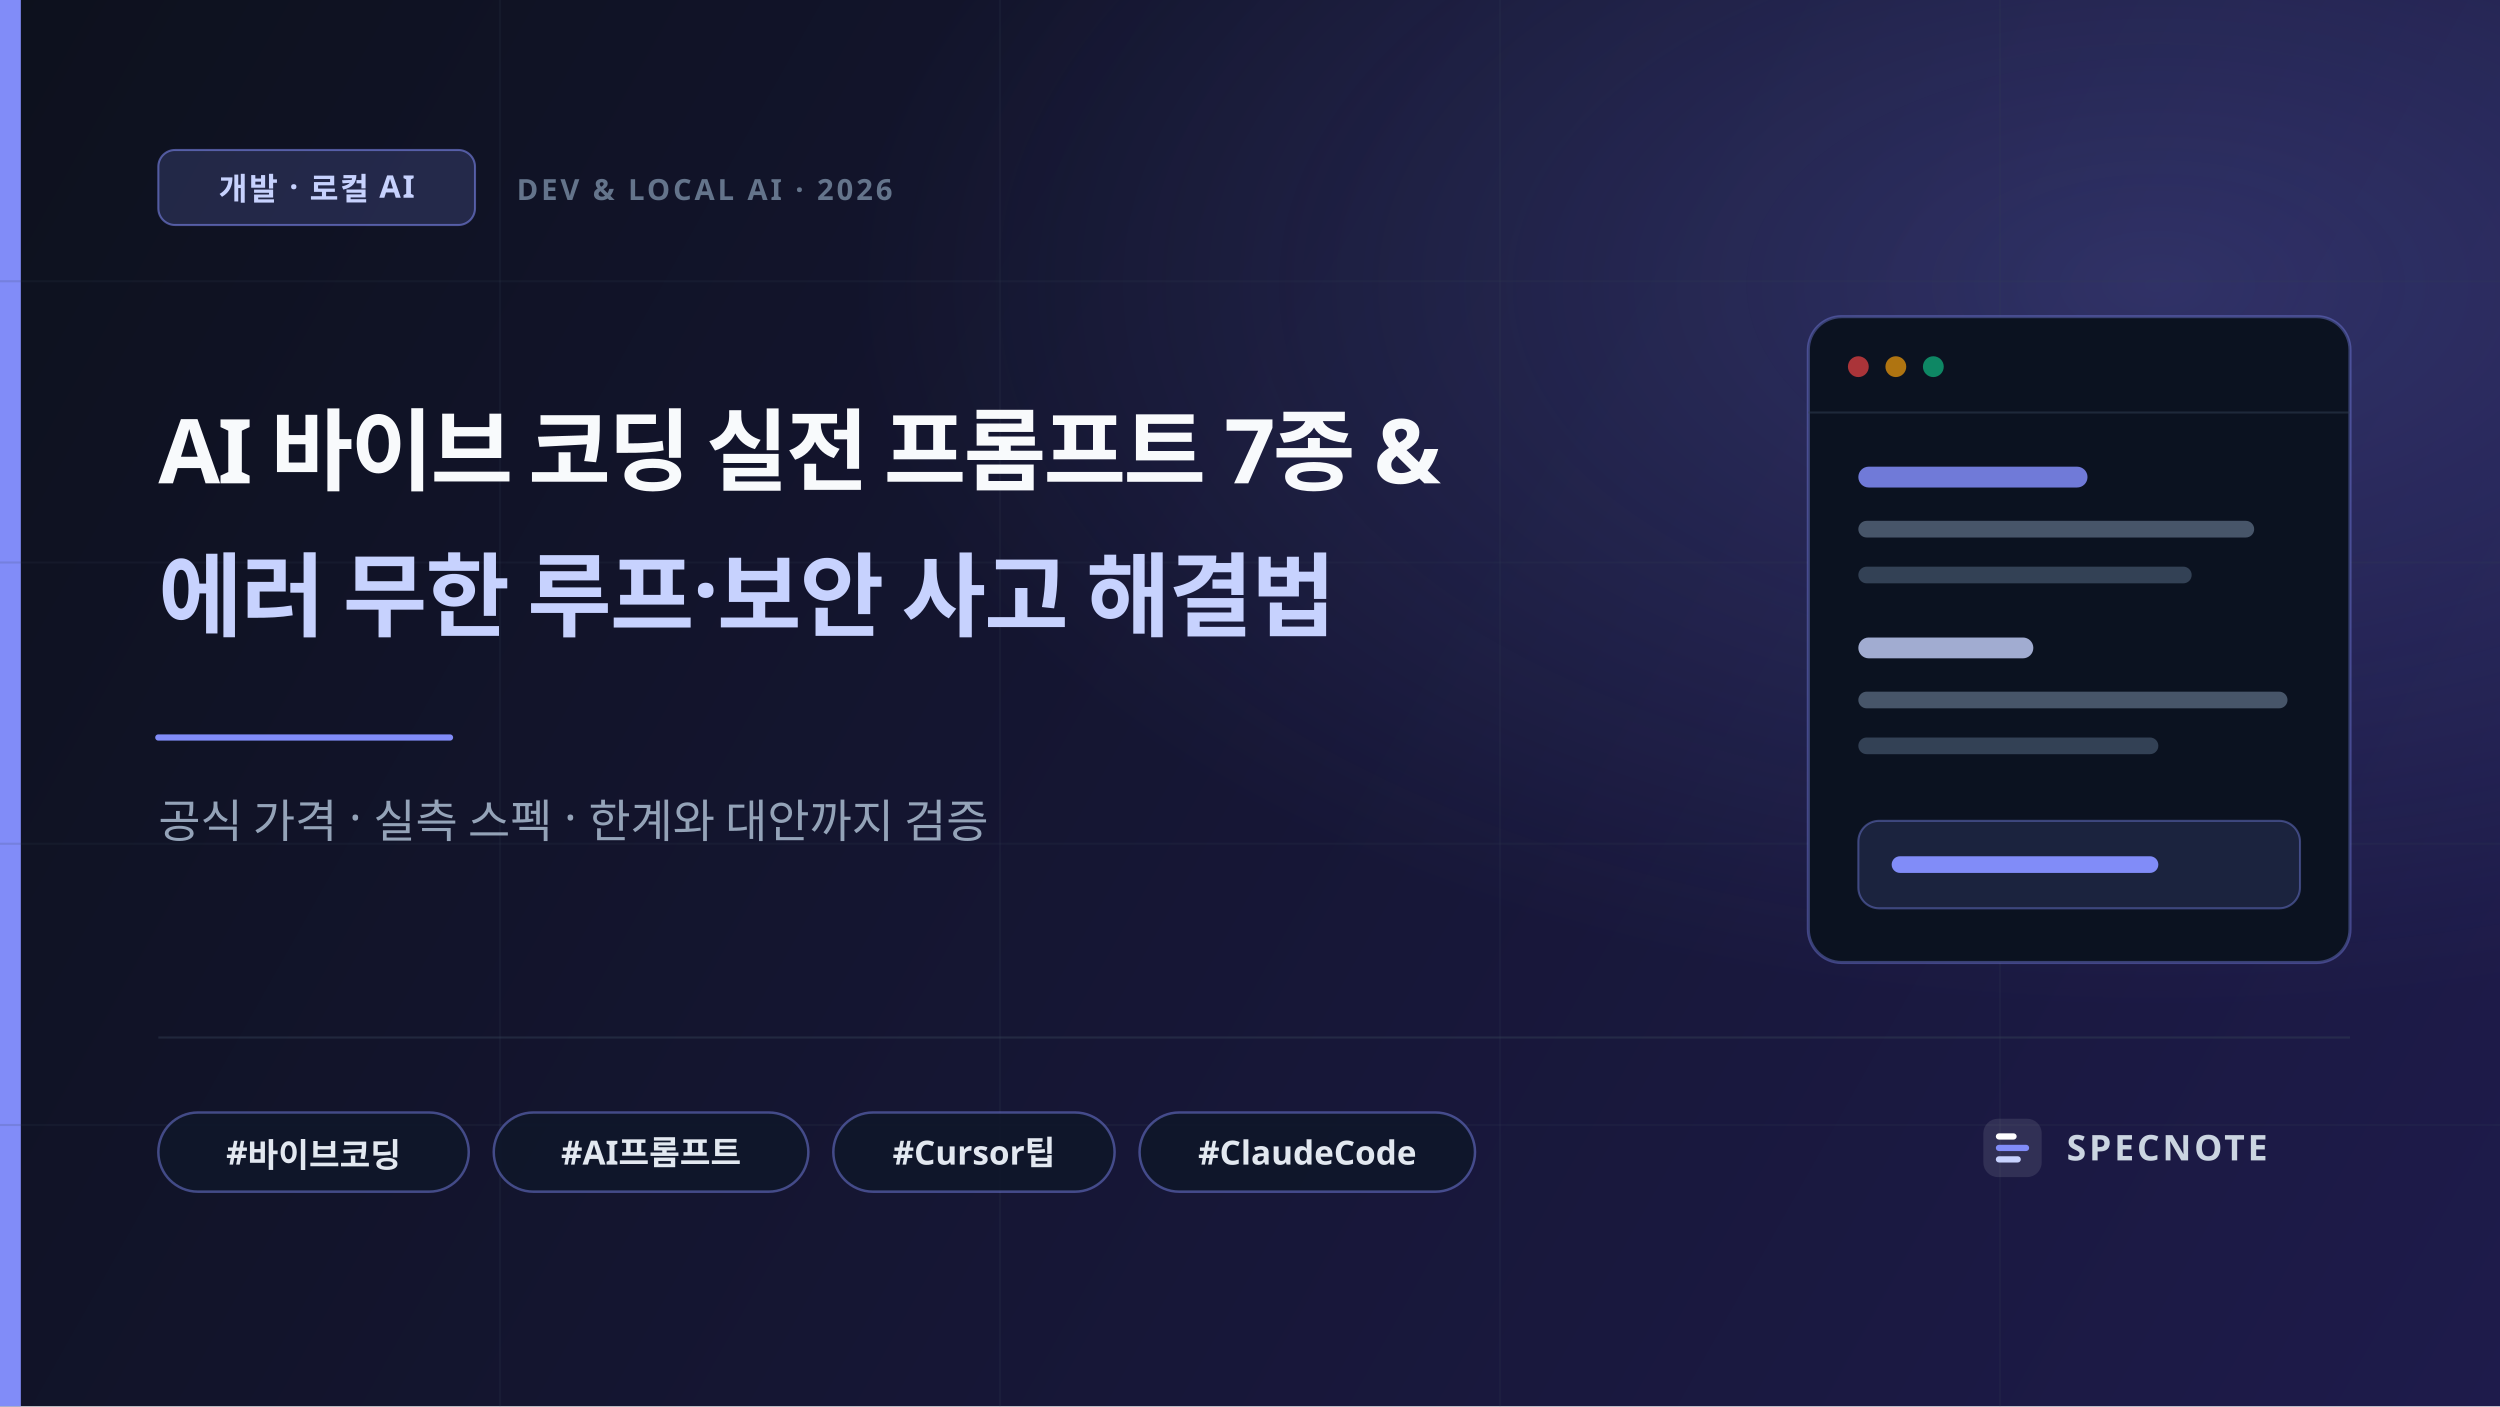
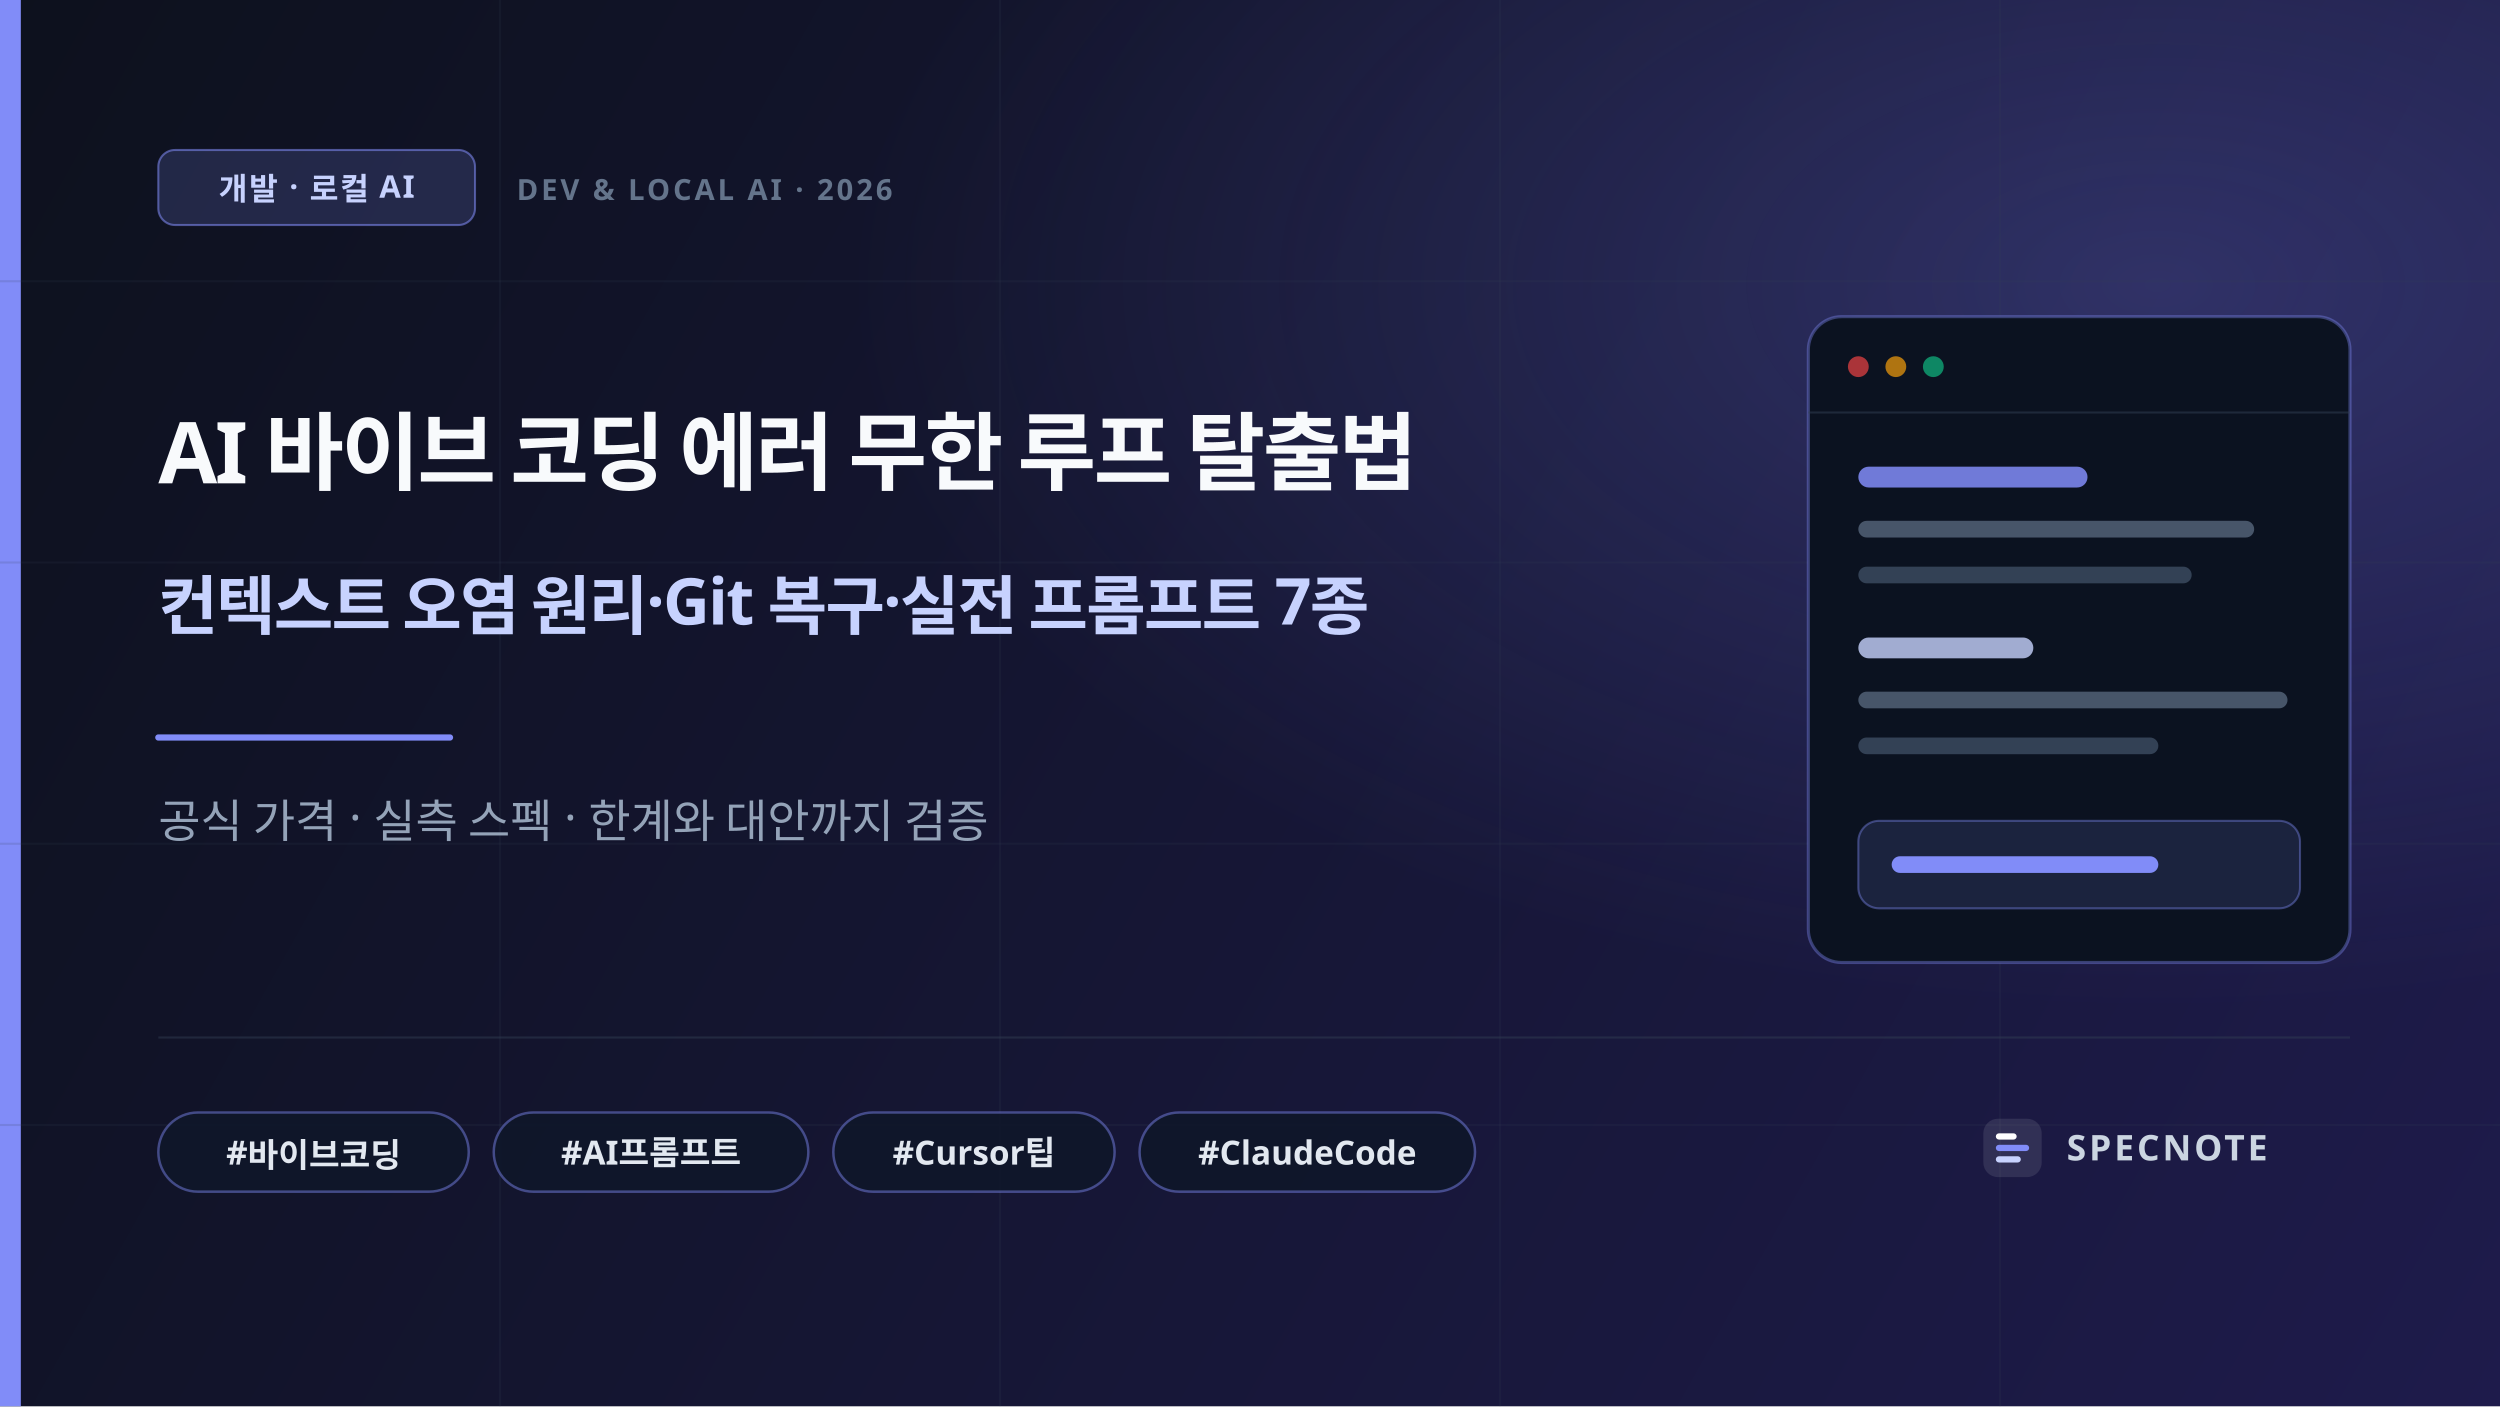
<svg xmlns="http://www.w3.org/2000/svg" viewBox="0 0 1200 675" fill="none">
  <defs>
    <linearGradient id="bg" x1="0" y1="0" x2="1200" y2="675" gradientUnits="userSpaceOnUse">
      <stop offset="0%" stop-color="#0D111D" />
      <stop offset="100%" stop-color="#1E1B4B" />
    </linearGradient>
    <radialGradient id="glow" cx="0.86" cy="0.2" r="0.52">
      <stop offset="0%" stop-color="#818CF8" stop-opacity="0.22" />
      <stop offset="100%" stop-color="#818CF8" stop-opacity="0" />
    </radialGradient>
  </defs>
  <rect width="1200" height="675" fill="url(#bg)" />
  <rect width="1200" height="675" fill="url(#glow)" />
  <rect x="0" y="0" width="10" height="675" fill="#818CF8" />
  <g stroke="#334155" stroke-opacity="0.16">
    <path d="M0 135H1200M0 270H1200M0 405H1200M0 540H1200" />
    <path d="M240 0V675M480 0V675M720 0V675M960 0V675" />
  </g>
  <rect x="76" y="72" width="152" height="36" rx="8" fill="#818CF8" fill-opacity="0.18" stroke="#818CF8" stroke-opacity="0.55" />
  <text x="152" y="96" text-anchor="middle" fill="#C7D2FE" font-family="'Pretendard', 'Malgun Gothic', sans-serif" font-size="15" font-weight="800" letter-spacing="0.8">개발 · 로컬 AI</text>
  <text x="248" y="96" fill="#64748B" font-family="'Pretendard', 'Malgun Gothic', sans-serif" font-size="14" font-weight="700" letter-spacing="1.4">DEV &amp; LOCAL AI · 2026</text>
-   <text x="76" y="232" fill="#F8FAFC" font-family="'Pretendard', 'Apple SD Gothic Neo', 'Malgun Gothic', 'Noto Sans KR', sans-serif" font-size="43" font-weight="900" letter-spacing="-1.2">AI 바이브 코딩 실전 프롬프트 7종 &amp;</text>
-   <text x="76" y="302" fill="#C7D2FE" font-family="'Pretendard', 'Apple SD Gothic Neo', 'Malgun Gothic', 'Noto Sans KR', sans-serif" font-size="44" font-weight="800" letter-spacing="-0.8">에러 무한 루프·보안 사고 해결법</text>
+   <text x="76" y="232" fill="#F8FAFC" font-family="'Pretendard', 'Apple SD Gothic Neo', 'Malgun Gothic', 'Noto Sans KR', sans-serif" font-size="41" font-weight="900" letter-spacing="-1.2">AI 바이브 코딩 에러 무한 루프 탈출법</text>
+   <text x="76" y="302" fill="#C7D2FE" font-family="'Pretendard', 'Apple SD Gothic Neo', 'Malgun Gothic', 'Noto Sans KR', sans-serif" font-size="31" font-weight="800" letter-spacing="-0.8">컨텍스트 오염 원리·Git 복구·실전 프롬프트 7종</text>
  <line x1="76" y1="354" x2="216" y2="354" stroke="#818CF8" stroke-width="3" stroke-linecap="round" />
  <text x="76" y="402" fill="#94A3B8" font-family="'Pretendard', 'Apple SD Gothic Neo', 'Malgun Gothic', sans-serif" font-size="22" font-weight="500">공식 가격 · 실측 스펙 · 한계와 대안까지 검증</text>
  <g transform="translate(868, 152)">
    <rect width="260" height="310" rx="16" fill="#0B1220" stroke="#818CF8" stroke-opacity="0.38" stroke-width="1.5" />
    <circle cx="24" cy="24" r="5" fill="#EF4444" fill-opacity="0.7" />
    <circle cx="42" cy="24" r="5" fill="#F59E0B" fill-opacity="0.7" />
    <circle cx="60" cy="24" r="5" fill="#10B981" fill-opacity="0.7" />
    <line x1="0" y1="46" x2="260" y2="46" stroke="#334155" stroke-opacity="0.5" />
    <rect x="24" y="72" width="110" height="10" rx="5" fill="#818CF8" fill-opacity="0.85" />
    <rect x="24" y="98" width="190" height="8" rx="4" fill="#475569" />
    <rect x="24" y="120" width="160" height="8" rx="4" fill="#334155" />
    <rect x="24" y="154" width="84" height="10" rx="5" fill="#C7D2FE" fill-opacity="0.8" />
    <rect x="24" y="180" width="206" height="8" rx="4" fill="#475569" />
    <rect x="24" y="202" width="144" height="8" rx="4" fill="#334155" />
    <rect x="24" y="242" width="212" height="42" rx="10" fill="#818CF8" fill-opacity="0.14" stroke="#818CF8" stroke-opacity="0.4" />
    <rect x="40" y="259" width="128" height="8" rx="4" fill="#818CF8" />
  </g>
  <line x1="76" y1="498" x2="1128" y2="498" stroke="#334155" stroke-opacity="0.45" />
  <rect x="76" y="534" width="149" height="38" rx="19" fill="#0F172A" fill-opacity="0.9" stroke="#818CF8" stroke-opacity="0.45" stroke-width="1.2" />
  <text x="150.5" y="559" text-anchor="middle" fill="#E2E8F0" font-family="'Pretendard', 'Apple SD Gothic Neo', 'Malgun Gothic', sans-serif" font-size="16" font-weight="700">#바이브코딩</text>
  <rect x="237" y="534" width="151" height="38" rx="19" fill="#0F172A" fill-opacity="0.9" stroke="#818CF8" stroke-opacity="0.45" stroke-width="1.2" />
  <text x="312.5" y="559" text-anchor="middle" fill="#E2E8F0" font-family="'Pretendard', 'Apple SD Gothic Neo', 'Malgun Gothic', sans-serif" font-size="16" font-weight="700">#AI프롬프트</text>
  <rect x="400" y="534" width="135" height="38" rx="19" fill="#0F172A" fill-opacity="0.9" stroke="#818CF8" stroke-opacity="0.45" stroke-width="1.2" />
  <text x="467.5" y="559" text-anchor="middle" fill="#E2E8F0" font-family="'Pretendard', 'Apple SD Gothic Neo', 'Malgun Gothic', sans-serif" font-size="16" font-weight="700">#Cursor팁</text>
  <rect x="547" y="534" width="161" height="38" rx="19" fill="#0F172A" fill-opacity="0.9" stroke="#818CF8" stroke-opacity="0.45" stroke-width="1.2" />
  <text x="627.5" y="559" text-anchor="middle" fill="#E2E8F0" font-family="'Pretendard', 'Apple SD Gothic Neo', 'Malgun Gothic', sans-serif" font-size="16" font-weight="700">#ClaudeCode</text>
  <g transform="translate(952, 537)">
    <rect width="28" height="28" rx="7" fill="#FFFFFF" fill-opacity="0.1" />
    <rect x="6" y="7" width="10" height="3" rx="1.5" fill="#FFFFFF" />
    <rect x="6" y="12.5" width="16" height="3" rx="1.5" fill="#818CF8" />
    <rect x="6" y="18" width="12" height="3" rx="1.5" fill="#C7D2FE" />
    <text x="40" y="20" fill="#CBD5E1" font-family="'Pretendard', 'Malgun Gothic', sans-serif" font-size="17" font-weight="800" letter-spacing="1.4">SPECNOTE</text>
  </g>
</svg>
